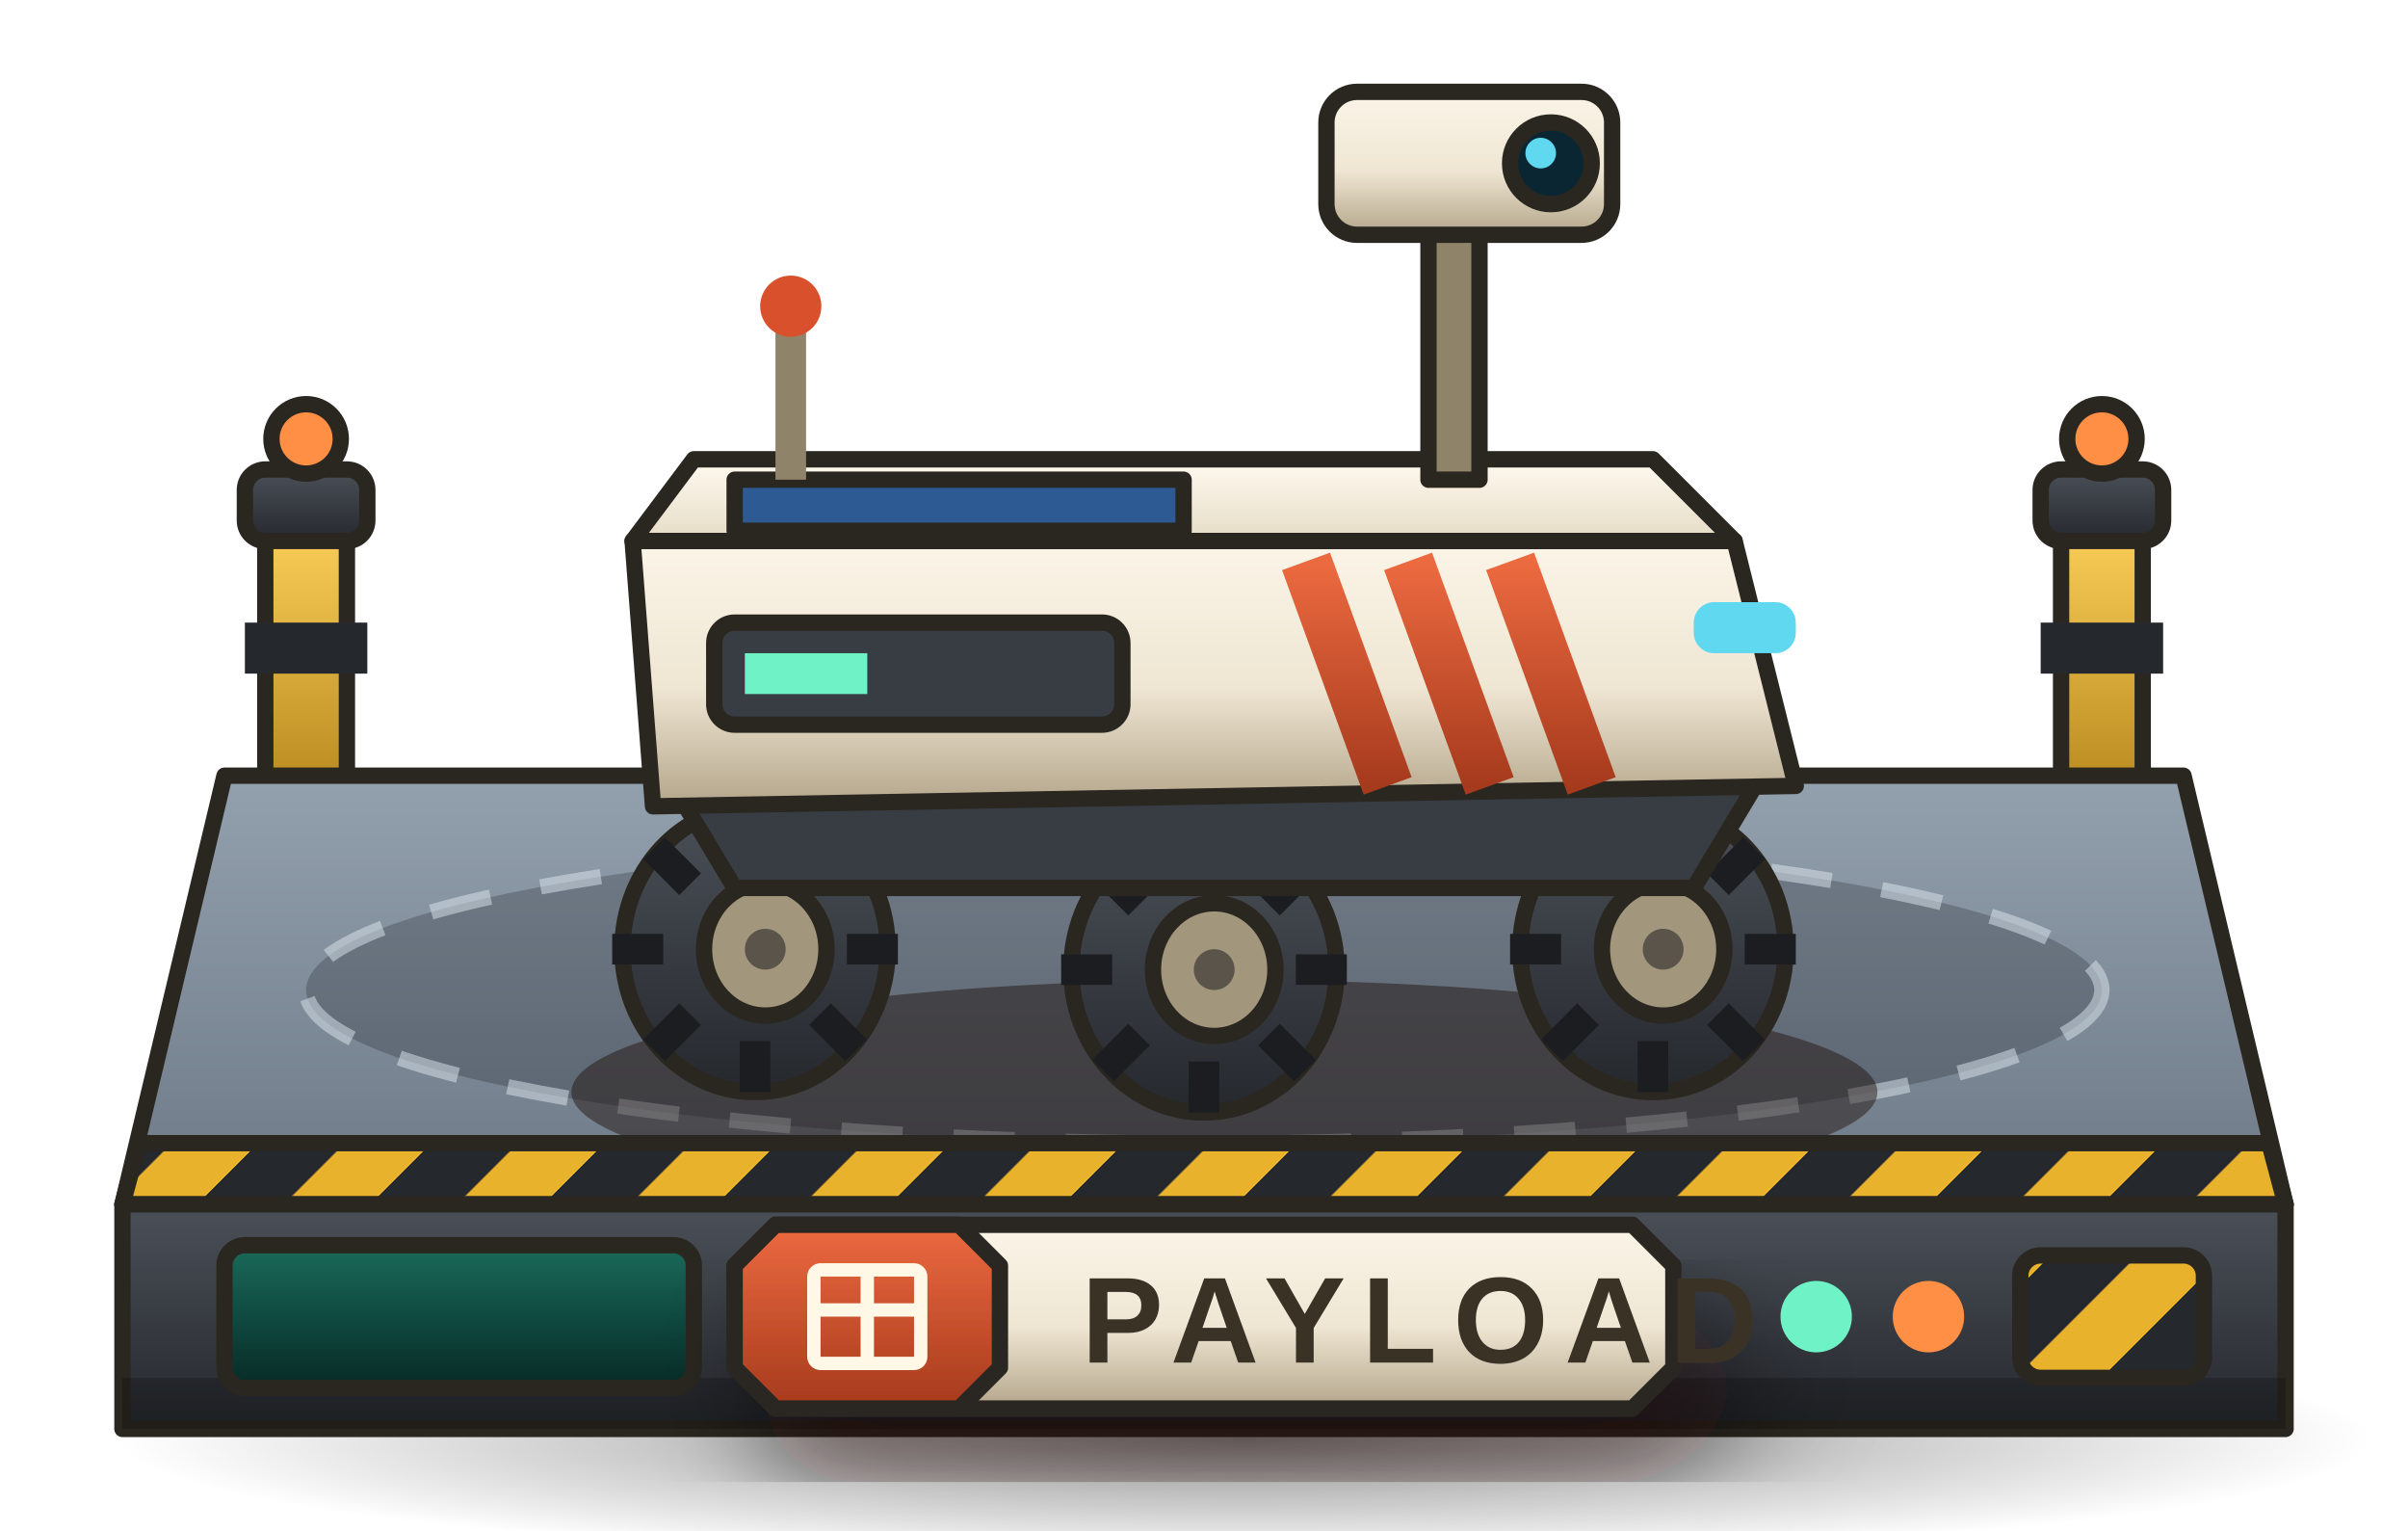
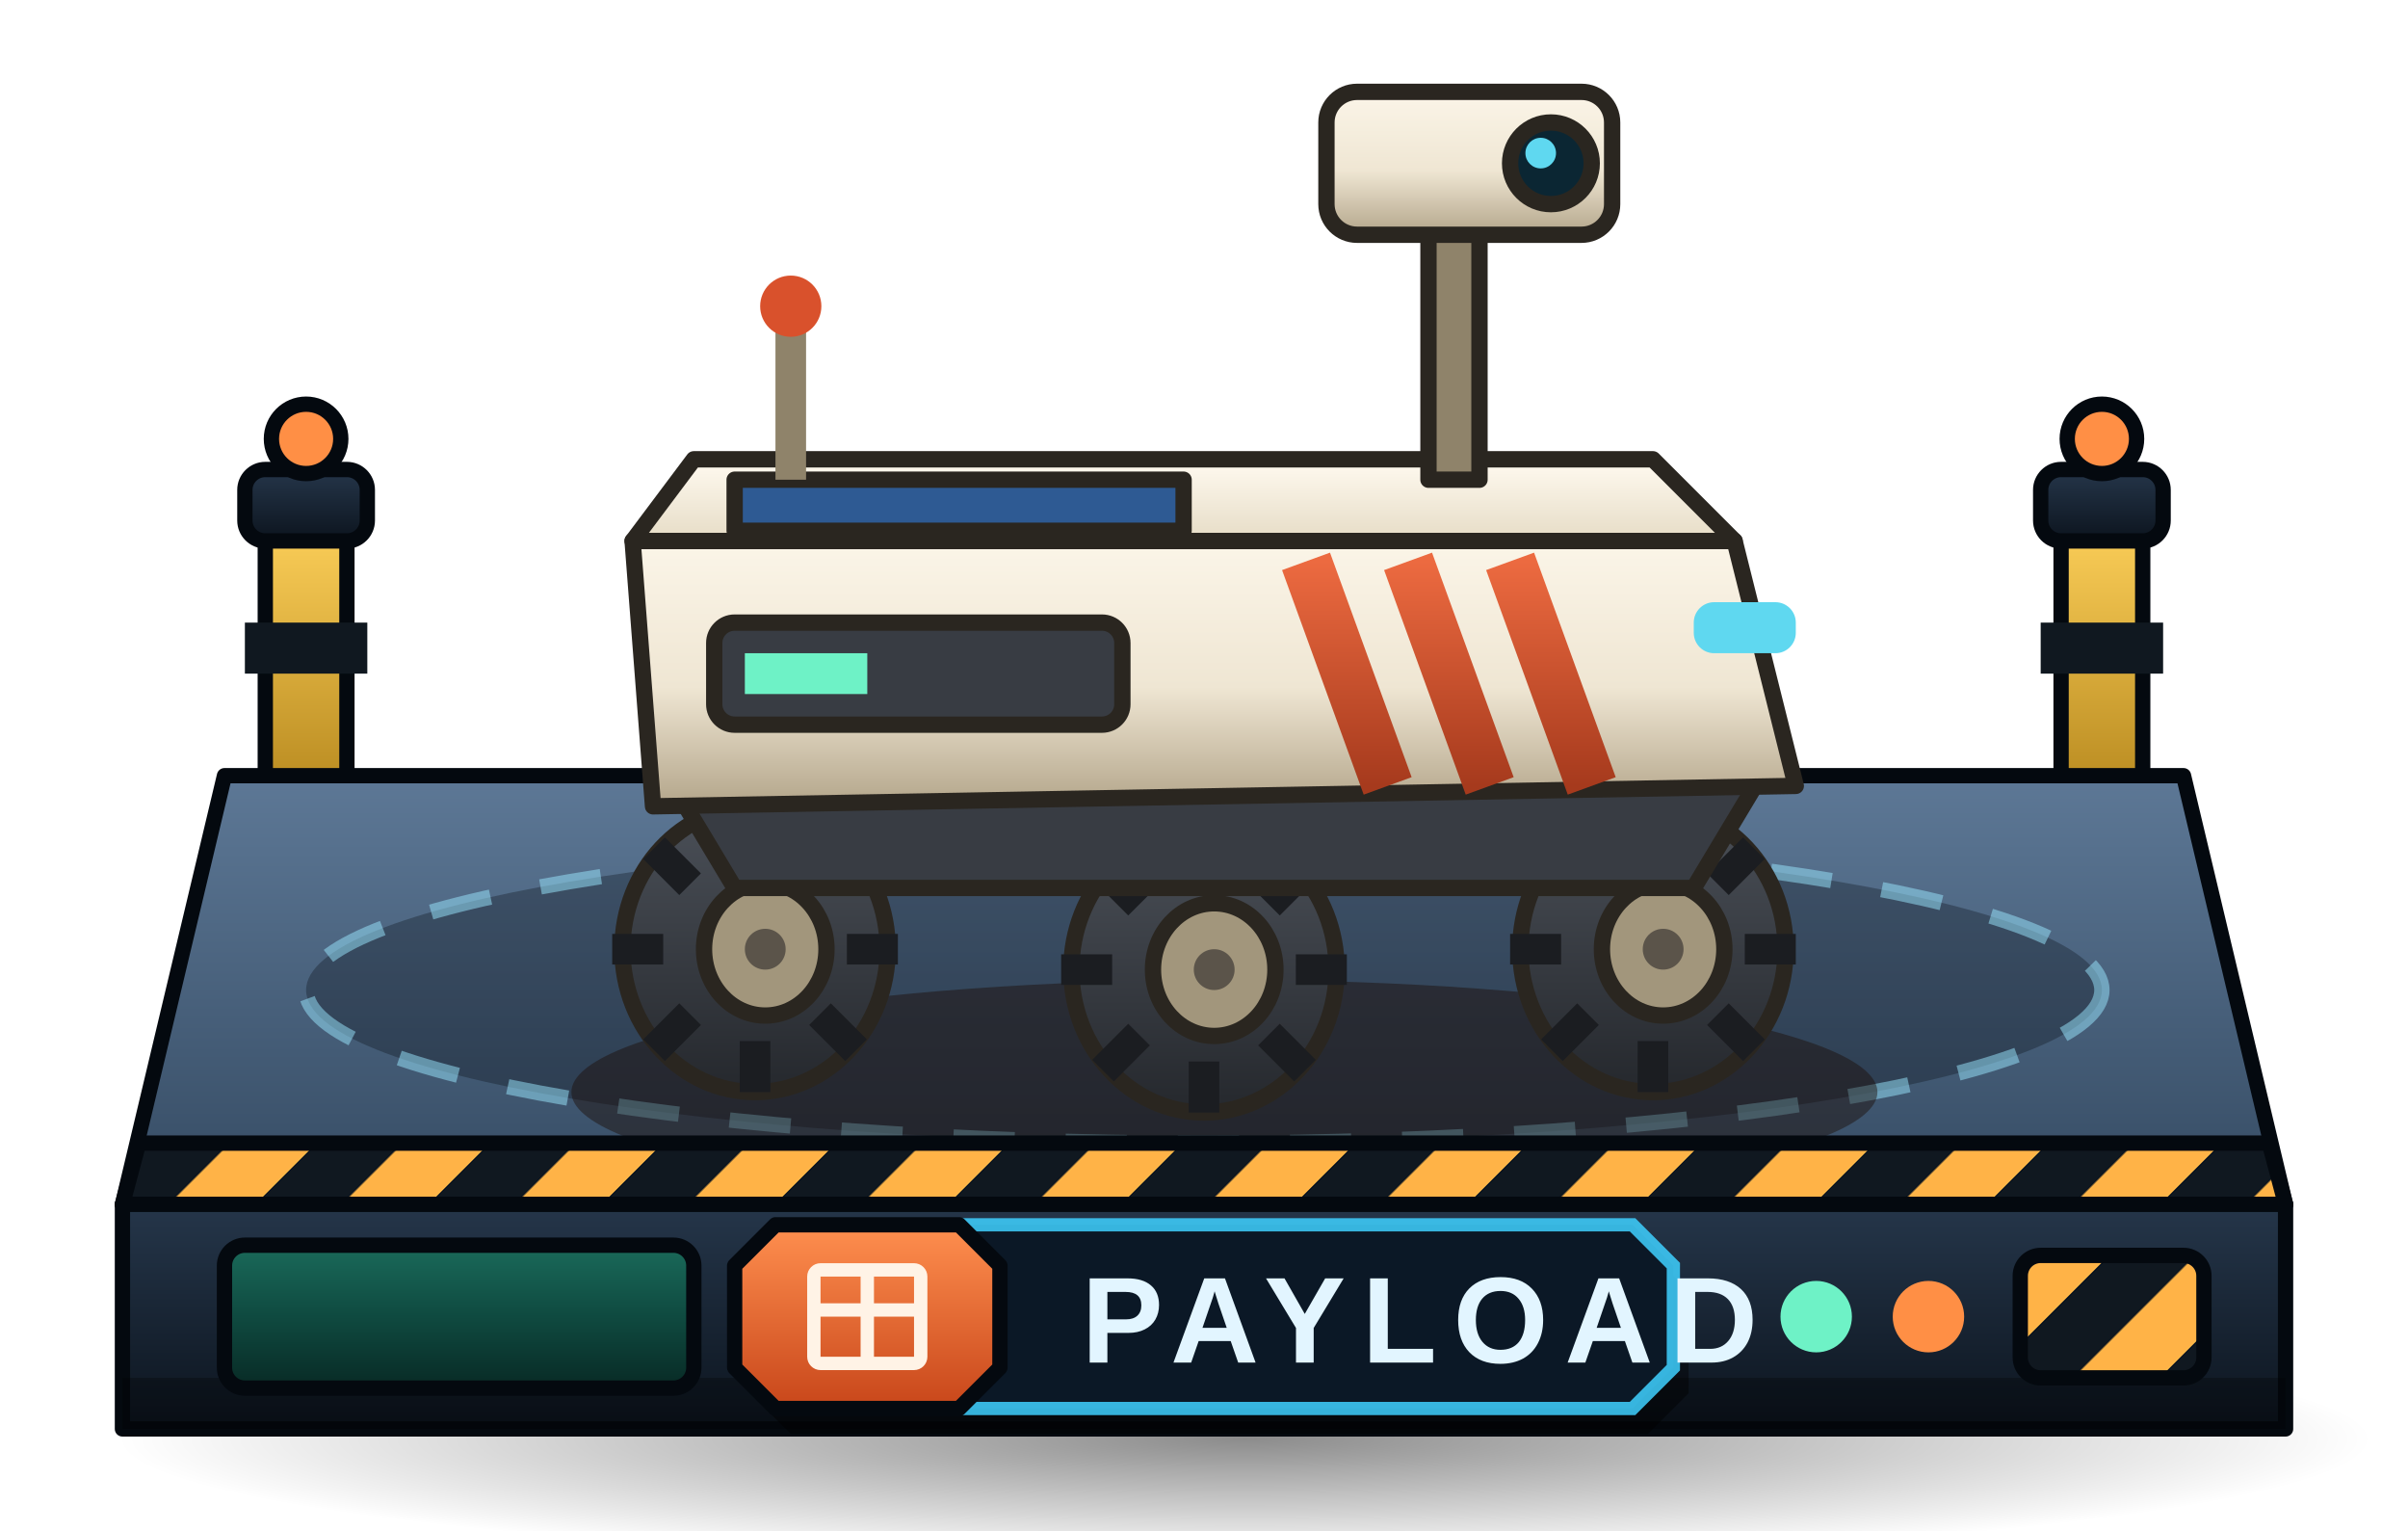
<svg xmlns="http://www.w3.org/2000/svg" viewBox="0 0 236 150" width="236" height="150">
  <defs>
    <linearGradient id="cream" x1="0" y1="0" x2="0" y2="1">
      <stop offset="0" stop-color="#fbf5e8" />
      <stop offset=".55" stop-color="#efe6d3" />
      <stop offset="1" stop-color="#b3a58a" />
    </linearGradient>
    <linearGradient id="creamH" x1="0" y1="0" x2="1" y2="0">
      <stop offset="0" stop-color="#fbf5e8" />
      <stop offset=".6" stop-color="#d9cdb3" />
      <stop offset="1" stop-color="#b3a58a" />
    </linearGradient>
    <linearGradient id="creamTop" x1="0" y1="0" x2="0" y2="1">
      <stop offset="0" stop-color="#fffaf0" />
      <stop offset="1" stop-color="#e6dcc6" />
    </linearGradient>
    <linearGradient id="char" x1="0" y1="0" x2="0" y2="1">
      <stop offset="0" stop-color="#4b5058" />
      <stop offset="1" stop-color="#25282d" />
    </linearGradient>
    <linearGradient id="screen" x1="0" y1="0" x2="0" y2="1">
      <stop offset="0" stop-color="#1a6a5a" />
      <stop offset=".5" stop-color="#0f4a40" />
      <stop offset="1" stop-color="#082a25" />
    </linearGradient>
    <radialGradient id="screenGlow" cx=".5" cy=".5" r=".6">
      <stop offset="0" stop-color="#6ef2c6" stop-opacity=".35" />
      <stop offset="1" stop-color="#6ef2c6" stop-opacity="0" />
    </radialGradient>
    <linearGradient id="red" x1="0" y1="0" x2="0" y2="1">
      <stop offset="0" stop-color="#ec6a40" />
      <stop offset="1" stop-color="#a63a1d" />
    </linearGradient>
    <linearGradient id="yel" x1="0" y1="0" x2="0" y2="1">
      <stop offset="0" stop-color="#ffd25c" />
      <stop offset="1" stop-color="#a87a12" />
    </linearGradient>
    <linearGradient id="glassSheen" x1="0" y1="0" x2="1" y2="1">
      <stop offset="0" stop-color="#fff" stop-opacity=".16" />
      <stop offset=".35" stop-color="#fff" stop-opacity=".03" />
      <stop offset=".5" stop-color="#fff" stop-opacity=".09" />
      <stop offset=".62" stop-color="#fff" stop-opacity="0" />
    </linearGradient>
    <radialGradient id="lampGlow" cx=".5" cy=".5" r=".5">
      <stop offset="0" stop-color="#ffd9a0" stop-opacity=".55" />
      <stop offset="1" stop-color="#ffb066" stop-opacity="0" />
    </radialGradient>
    <radialGradient id="ao" cx=".5" cy=".5" r=".5">
      <stop offset="0" stop-color="#000" stop-opacity=".45" />
      <stop offset="1" stop-color="#000" stop-opacity="0" />
    </radialGradient>
    <filter id="soft" x="-20%" y="-20%" width="140%" height="140%">
      <feGaussianBlur stdDeviation="2.2" />
    </filter>
    <filter id="blur6" x="-50%" y="-50%" width="200%" height="200%">
      <feGaussianBlur stdDeviation="6" />
    </filter>
    <filter id="drop" x="-20%" y="-20%" width="140%" height="160%">
      <feDropShadow dx="3" dy="7" stdDeviation="5" flood-color="#1a0f05" flood-opacity=".45" />
    </filter>
    <linearGradient id="wallG" x1="0" y1="0" x2="0" y2="1">
-       <stop offset="0" stop-color="#e4decd" />
-       <stop offset=".7" stop-color="#d3cbb7" />
-       <stop offset="1" stop-color="#aca38d" />
+       <stop offset="0" stop-color="#1d3350" />
+       <stop offset=".55" stop-color="#162840" />
+       <stop offset="1" stop-color="#0d1a2a" />
+     </linearGradient>
+     <linearGradient id="panelG" x1="0" y1="0" x2="0" y2="1">
+       <stop offset="0" stop-color="#24405f" />
+       <stop offset="1" stop-color="#16293f" />
    </linearGradient>
    <linearGradient id="floorG" x1="0" y1="0" x2="0" y2="1">
-       <stop offset="0" stop-color="#66727f" />
-       <stop offset=".35" stop-color="#7c8996" />
-       <stop offset="1" stop-color="#606c79" />
+       <stop offset="0" stop-color="#172433" />
+       <stop offset=".4" stop-color="#1b2a3b" />
+       <stop offset="1" stop-color="#131e2b" />
+     </linearGradient>
+     <linearGradient id="hullH" x1="0" y1="0" x2="1" y2="0">
+       <stop offset="0" stop-color="#0a1522" />
+       <stop offset=".5" stop-color="#1c3048" />
+       <stop offset="1" stop-color="#0a1522" />
+     </linearGradient>
+     <linearGradient id="hullV" x1="0" y1="0" x2="0" y2="1">
+       <stop offset="0" stop-color="#22384f" />
+       <stop offset=".45" stop-color="#132235" />
+       <stop offset="1" stop-color="#070f1a" />
+     </linearGradient>
+     <linearGradient id="cab" x1="0" y1="0" x2="0" y2="1">
+       <stop offset="0" stop-color="#3a5677" />
+       <stop offset=".5" stop-color="#253a54" />
+       <stop offset="1" stop-color="#14202f" />
+     </linearGradient>
+     <linearGradient id="cabH" x1="0" y1="0" x2="1" y2="0">
+       <stop offset="0" stop-color="#3f5d80" />
+       <stop offset=".6" stop-color="#293f5a" />
+       <stop offset="1" stop-color="#162334" />
+     </linearGradient>
+     <linearGradient id="cabTop" x1="0" y1="0" x2="0" y2="1">
+       <stop offset="0" stop-color="#5a7da6" />
+       <stop offset="1" stop-color="#33506f" />
+     </linearGradient>
+     <linearGradient id="dark" x1="0" y1="0" x2="0" y2="1">
+       <stop offset="0" stop-color="#25364a" />
+       <stop offset="1" stop-color="#0c141e" />
+     </linearGradient>
+     <linearGradient id="acc" x1="0" y1="0" x2="0" y2="1">
+       <stop offset="0" stop-color="#ff8f4f" />
+       <stop offset="1" stop-color="#c8461a" />
    </linearGradient>
    <linearGradient id="steelTop" x1="0" y1="0" x2="0" y2="1">
-       <stop offset="0" stop-color="#93a0ad" />
-       <stop offset="1" stop-color="#6d7986" />
+       <stop offset="0" stop-color="#5d7896" />
+       <stop offset="1" stop-color="#354b63" />
    </linearGradient>
    <linearGradient id="steel" x1="0" y1="0" x2="0" y2="1">
-       <stop offset="0" stop-color="#aeb8c2" />
-       <stop offset="1" stop-color="#5f6a76" />
+       <stop offset="0" stop-color="#7d97b3" />
+       <stop offset="1" stop-color="#34485e" />
    </linearGradient>
    <linearGradient id="glassDark" x1="0" y1="0" x2="0" y2="1">
      <stop offset="0" stop-color="#12303f" />
      <stop offset="1" stop-color="#06131c" />
+     </linearGradient>
+     <linearGradient id="screenC" x1="0" y1="0" x2="0" y2="1">
+       <stop offset="0" stop-color="#14506e" />
+       <stop offset=".5" stop-color="#0d3650" />
+       <stop offset="1" stop-color="#071f30" />
    </linearGradient>
    <linearGradient id="coreG" x1="0" y1="0" x2="1" y2="0">
      <stop offset="0" stop-color="#06231f" />
      <stop offset=".5" stop-color="#1f8f76" />
      <stop offset="1" stop-color="#06231f" />
    </linearGradient>
    <linearGradient id="water" x1="0" y1="0" x2="0" y2="1">
      <stop offset="0" stop-color="#7fd6ee" />
      <stop offset="1" stop-color="#2b8fb5" />
    </linearGradient>
+     <linearGradient id="nutri" x1="0" y1="0" x2="0" y2="1">
+       <stop offset="0" stop-color="#a6e87a" />
+       <stop offset="1" stop-color="#3f9a4a" />
+     </linearGradient>
+     <linearGradient id="bag" x1="0" y1="0" x2="0" y2="1">
+       <stop offset="0" stop-color="#8fa5bb" />
+       <stop offset="1" stop-color="#566b82" />
+     </linearGradient>
+     <linearGradient id="rail" x1="0" y1="0" x2="0" y2="1">
+       <stop offset="0" stop-color="#63c3ff" />
+       <stop offset="1" stop-color="#1b6fb0" />
+     </linearGradient>
+     <linearGradient id="led" x1="0" y1="0" x2="0" y2="1">
+       <stop offset="0" stop-color="#ffffff" />
+       <stop offset="1" stop-color="#cfe6ff" />
+     </linearGradient>
    <linearGradient id="aoTop" x1="0" y1="0" x2="0" y2="1">
-       <stop offset="0" stop-color="#0b1118" stop-opacity=".6" />
-       <stop offset="1" stop-color="#0b1118" stop-opacity="0" />
+       <stop offset="0" stop-color="#03070c" stop-opacity=".7" />
+       <stop offset="1" stop-color="#03070c" stop-opacity="0" />
+     </linearGradient>
+     <linearGradient id="aoBot" x1="0" y1="1" x2="0" y2="0">
+       <stop offset="0" stop-color="#03070c" stop-opacity=".55" />
+       <stop offset="1" stop-color="#03070c" stop-opacity="0" />
    </linearGradient>
    <linearGradient id="aoL" x1="0" y1="0" x2="1" y2="0">
-       <stop offset="0" stop-color="#0b1118" stop-opacity=".5" />
-       <stop offset="1" stop-color="#0b1118" stop-opacity="0" />
+       <stop offset="0" stop-color="#03070c" stop-opacity=".6" />
+       <stop offset="1" stop-color="#03070c" stop-opacity="0" />
    </linearGradient>
    <linearGradient id="aoR" x1="1" y1="0" x2="0" y2="0">
-       <stop offset="0" stop-color="#0b1118" stop-opacity=".5" />
-       <stop offset="1" stop-color="#0b1118" stop-opacity="0" />
+       <stop offset="0" stop-color="#03070c" stop-opacity=".6" />
+       <stop offset="1" stop-color="#03070c" stop-opacity="0" />
    </linearGradient>
    <radialGradient id="pool" cx=".5" cy=".5" r=".5">
-       <stop offset="0" stop-color="#eaf6ff" stop-opacity=".2" />
-       <stop offset="1" stop-color="#eaf6ff" stop-opacity="0" />
+       <stop offset="0" stop-color="#bfe6ff" stop-opacity=".16" />
+       <stop offset="1" stop-color="#bfe6ff" stop-opacity="0" />
+     </radialGradient>
+     <radialGradient id="cyanGlow" cx=".5" cy=".5" r=".5">
+       <stop offset="0" stop-color="#3fd0ff" stop-opacity=".4" />
+       <stop offset="1" stop-color="#3fd0ff" stop-opacity="0" />
    </radialGradient>
    <radialGradient id="growGlow" cx=".5" cy=".5" r=".5">
-       <stop offset="0" stop-color="#ff9ad5" stop-opacity=".5" />
+       <stop offset="0" stop-color="#ffd6f0" stop-opacity=".5" />
      <stop offset="1" stop-color="#ff9ad5" stop-opacity="0" />
    </radialGradient>
-     <linearGradient id="pipe" x1="0" y1="0" x2="1" y2="0">
-       <stop offset="0" stop-color="#8a2c14" />
-       <stop offset=".4" stop-color="#e2683e" />
-       <stop offset="1" stop-color="#7a2410" />
-     </linearGradient>
-     <linearGradient id="pipeG" x1="0" y1="0" x2="1" y2="0">
-       <stop offset="0" stop-color="#3a3d42" />
-       <stop offset=".4" stop-color="#7d828a" />
-       <stop offset="1" stop-color="#2c2f33" />
-     </linearGradient>
-     <linearGradient id="pipeH" x1="0" y1="0" x2="0" y2="1">
-       <stop offset="0" stop-color="#8a2c14" />
-       <stop offset=".4" stop-color="#e2683e" />
-       <stop offset="1" stop-color="#7a2410" />
-     </linearGradient>
-     <linearGradient id="pipeGH" x1="0" y1="0" x2="0" y2="1">
-       <stop offset="0" stop-color="#3a3d42" />
-       <stop offset=".4" stop-color="#7d828a" />
-       <stop offset="1" stop-color="#2c2f33" />
-     </linearGradient>
+     <radialGradient id="warmGlow" cx=".5" cy=".5" r=".5">
+       <stop offset="0" stop-color="#ffd9a0" stop-opacity=".5" />
+       <stop offset="1" stop-color="#ffb066" stop-opacity="0" />
+     </radialGradient>
    <pattern id="haz" width="12" height="12" patternUnits="userSpaceOnUse" patternTransform="rotate(45)">
-       <rect width="12" height="12" fill="#e9b22c" />
-       <rect width="6" height="12" fill="#25282d" />
+       <rect width="12" height="12" fill="#ffb347" />
+       <rect width="6" height="12" fill="#101820" />
    </pattern>
    <pattern id="grip" width="9" height="9" patternUnits="userSpaceOnUse">
-       <circle cx="2.5" cy="2.5" r="1.1" fill="#dfe8f0" fill-opacity=".26" />
-       <circle cx="7" cy="7" r="1.1" fill="#10161d" fill-opacity=".3" />
+       <circle cx="2.5" cy="2.5" r="1.1" fill="#bfe6ff" fill-opacity=".2" />
+       <circle cx="7" cy="7" r="1.1" fill="#03070c" fill-opacity=".4" />
+     </pattern>
+     <pattern id="mesh" width="6" height="6" patternUnits="userSpaceOnUse">
+       <path d="M0 0 L6 6 M6 0 L0 6" stroke="#bfe6ff" stroke-opacity=".16" stroke-width=".8" />
+     </pattern>
+     <pattern id="cells" width="14" height="10" patternUnits="userSpaceOnUse">
+       <rect width="14" height="10" fill="#14284a" />
+       <rect x=".8" y=".8" width="12.4" height="8.4" fill="#1d3f74" />
+       <path d="M0 5 H14" stroke="#3f6fb0" stroke-opacity=".5" stroke-width=".6" />
    </pattern>
  </defs>
-   <g transform="translate(-462 -368)">
-     <ellipse cx="584" cy="509" rx="112" ry="12" fill="url(#ao)" />
-     <rect x="488" y="418" width="8" height="34" fill="url(#yel)" stroke="#2a2620" stroke-width="1.6" stroke-linejoin="round" />
-     <rect x="486" y="429" width="12" height="5" fill="#25282d" />
-     <rect x="486" y="414" width="12" height="7" rx="2" fill="url(#char)" stroke="#2a2620" stroke-width="1.6" stroke-linejoin="round" />
-     <circle cx="492" cy="411" r="3.4" fill="#ff8f45" stroke="#2a2620" stroke-width="1.6" stroke-linejoin="round" />
-     <rect x="664" y="418" width="8" height="34" fill="url(#yel)" stroke="#2a2620" stroke-width="1.6" stroke-linejoin="round" />
-     <rect x="662" y="429" width="12" height="5" fill="#25282d" />
-     <rect x="662" y="414" width="12" height="7" rx="2" fill="url(#char)" stroke="#2a2620" stroke-width="1.6" stroke-linejoin="round" />
-     <circle cx="668" cy="411" r="3.4" fill="#ff8f45" stroke="#2a2620" stroke-width="1.6" stroke-linejoin="round" />
-     <path d="M474 486 L484 444 H676 L686 486 Z" fill="url(#steelTop)" stroke="#2a2620" stroke-width="1.6" stroke-linejoin="round" />
-     <ellipse cx="580" cy="465" rx="88" ry="15" fill="#10161d" opacity=".24" />
-     <ellipse cx="580" cy="465" rx="88" ry="15" fill="none" stroke="#dfe8f0" stroke-opacity=".5" stroke-width="1.5" stroke-dasharray="6 5" />
-     <g transform="translate(504 371)">
+   <g transform="translate(-1288 -860)">
+     <ellipse cx="1410" cy="1001" rx="112" ry="12" fill="url(#ao)" />
+     <rect x="1314" y="910" width="8" height="34" fill="url(#yel)" stroke="#04090f" stroke-width="1.5" stroke-linejoin="round" />
+     <rect x="1312" y="921" width="12" height="5" fill="#101820" />
+     <rect x="1312" y="906" width="12" height="7" rx="2" fill="url(#dark)" stroke="#04090f" stroke-width="1.5" stroke-linejoin="round" />
+     <circle cx="1318" cy="903" r="3.4" fill="#ff8f45" stroke="#04090f" stroke-width="1.5" stroke-linejoin="round" />
+     <rect x="1490" y="910" width="8" height="34" fill="url(#yel)" stroke="#04090f" stroke-width="1.5" stroke-linejoin="round" />
+     <rect x="1488" y="921" width="12" height="5" fill="#101820" />
+     <rect x="1488" y="906" width="12" height="7" rx="2" fill="url(#dark)" stroke="#04090f" stroke-width="1.5" stroke-linejoin="round" />
+     <circle cx="1494" cy="903" r="3.4" fill="#ff8f45" stroke="#04090f" stroke-width="1.5" stroke-linejoin="round" />
+     <path d="M1300 978 L1310 936 H1502 L1512 978 Z" fill="url(#steelTop)" stroke="#04090f" stroke-width="1.5" stroke-linejoin="round" />
+     <ellipse cx="1406" cy="957" rx="88" ry="15" fill="#03070c" opacity=".3" />
+     <ellipse cx="1406" cy="957" rx="88" ry="15" fill="none" stroke="#9be8ff" stroke-opacity=".5" stroke-width="1.5" stroke-dasharray="6 5" />
+     <g transform="translate(1330 863)">
      <ellipse cx="78" cy="104" rx="64" ry="11" fill="#1a0b05" opacity=".45" />
      <g>
        <ellipse cx="32" cy="90" rx="13" ry="14" fill="url(#char)" stroke="#2a2620" stroke-width="1.6" stroke-linejoin="round" />
        <rect x="30.5" y="76" width="3" height="5" fill="#1b1d21" transform="rotate(0 32 90)" />
        <rect x="30.5" y="76" width="3" height="5" fill="#1b1d21" transform="rotate(45 32 90)" />
        <rect x="30.5" y="76" width="3" height="5" fill="#1b1d21" transform="rotate(90 32 90)" />
        <rect x="30.5" y="76" width="3" height="5" fill="#1b1d21" transform="rotate(135 32 90)" />
        <rect x="30.5" y="76" width="3" height="5" fill="#1b1d21" transform="rotate(180 32 90)" />
        <rect x="30.5" y="76" width="3" height="5" fill="#1b1d21" transform="rotate(225 32 90)" />
        <rect x="30.5" y="76" width="3" height="5" fill="#1b1d21" transform="rotate(270 32 90)" />
        <rect x="30.5" y="76" width="3" height="5" fill="#1b1d21" transform="rotate(315 32 90)" />
        <ellipse cx="33" cy="90" rx="6" ry="6.5" fill="#a2967c" stroke="#2a2620" stroke-width="1.6" stroke-linejoin="round" />
        <circle cx="33" cy="90" r="2" fill="#5b544a" />
      </g>
      <g>
        <ellipse cx="76" cy="92" rx="13" ry="14" fill="url(#char)" stroke="#2a2620" stroke-width="1.6" stroke-linejoin="round" />
        <rect x="74.5" y="78" width="3" height="5" fill="#1b1d21" transform="rotate(0 76 92)" />
        <rect x="74.5" y="78" width="3" height="5" fill="#1b1d21" transform="rotate(45 76 92)" />
        <rect x="74.5" y="78" width="3" height="5" fill="#1b1d21" transform="rotate(90 76 92)" />
        <rect x="74.5" y="78" width="3" height="5" fill="#1b1d21" transform="rotate(135 76 92)" />
        <rect x="74.5" y="78" width="3" height="5" fill="#1b1d21" transform="rotate(180 76 92)" />
        <rect x="74.5" y="78" width="3" height="5" fill="#1b1d21" transform="rotate(225 76 92)" />
        <rect x="74.5" y="78" width="3" height="5" fill="#1b1d21" transform="rotate(270 76 92)" />
        <rect x="74.5" y="78" width="3" height="5" fill="#1b1d21" transform="rotate(315 76 92)" />
        <ellipse cx="77" cy="92" rx="6" ry="6.5" fill="#a2967c" stroke="#2a2620" stroke-width="1.6" stroke-linejoin="round" />
        <circle cx="77" cy="92" r="2" fill="#5b544a" />
      </g>
      <g>
        <ellipse cx="120" cy="90" rx="13" ry="14" fill="url(#char)" stroke="#2a2620" stroke-width="1.6" stroke-linejoin="round" />
        <rect x="118.5" y="76" width="3" height="5" fill="#1b1d21" transform="rotate(0 120 90)" />
        <rect x="118.5" y="76" width="3" height="5" fill="#1b1d21" transform="rotate(45 120 90)" />
        <rect x="118.5" y="76" width="3" height="5" fill="#1b1d21" transform="rotate(90 120 90)" />
        <rect x="118.5" y="76" width="3" height="5" fill="#1b1d21" transform="rotate(135 120 90)" />
        <rect x="118.5" y="76" width="3" height="5" fill="#1b1d21" transform="rotate(180 120 90)" />
        <rect x="118.5" y="76" width="3" height="5" fill="#1b1d21" transform="rotate(225 120 90)" />
        <rect x="118.5" y="76" width="3" height="5" fill="#1b1d21" transform="rotate(270 120 90)" />
        <rect x="118.5" y="76" width="3" height="5" fill="#1b1d21" transform="rotate(315 120 90)" />
        <ellipse cx="121" cy="90" rx="6" ry="6.5" fill="#a2967c" stroke="#2a2620" stroke-width="1.6" stroke-linejoin="round" />
        <circle cx="121" cy="90" r="2" fill="#5b544a" />
      </g>
      <path d="M24 74 L130 74 L124 84 L30 84 Z" fill="#383c43" stroke="#2a2620" stroke-width="1.6" stroke-linejoin="round" />
      <path d="M20 50 L128 50 L134 74 L22 76 Z" fill="url(#cream)" stroke="#2a2620" stroke-width="1.6" stroke-linejoin="round" />
      <path d="M26 42 L120 42 L128 50 L20 50 Z" fill="url(#creamTop)" stroke="#2a2620" stroke-width="1.6" stroke-linejoin="round" />
      <path d="M86 52 l8 22 M96 52 l8 22 M106 52 l8 22" stroke="url(#red)" stroke-width="5" />
      <rect x="30" y="44" width="44" height="5" fill="#2e5a93" stroke="#2a2620" stroke-width="1.6" stroke-linejoin="round" />
      <rect x="28" y="58" width="40" height="10" rx="2" fill="#383c43" stroke="#2a2620" stroke-width="1.6" stroke-linejoin="round" />
      <rect x="31" y="61" width="12" height="4" fill="#6ef2c6" />
      <rect x="98" y="18" width="5" height="26" fill="#8f836a" stroke="#2a2620" stroke-width="1.6" stroke-linejoin="round" />
      <rect x="88" y="6" width="28" height="14" rx="3" fill="url(#cream)" stroke="#2a2620" stroke-width="1.6" stroke-linejoin="round" />
      <circle cx="110" cy="13" r="4" fill="#0b2633" stroke="#2a2620" stroke-width="1.6" stroke-linejoin="round" />
      <circle cx="109" cy="12" r="1.5" fill="#5fd8f0" />
      <rect x="34" y="28" width="3" height="16" fill="#8f836a" />
      <circle cx="35.5" cy="27" r="3" fill="#d9512c" />
      <rect x="124" y="56" width="10" height="5" rx="2" fill="#5fd8f0" />
    </g>
-     <path d="M474 486 L475.6 480 H684.4 L686 486 Z" fill="url(#haz)" stroke="#2a2620" stroke-width="1.6" stroke-linejoin="round" />
-     <rect x="474" y="486" width="212" height="22" fill="url(#char)" stroke="#2a2620" stroke-width="1.6" stroke-linejoin="round" />
-     <rect x="474" y="503" width="212" height="5" fill="#000" opacity=".22" />
-     <rect x="484" y="490" width="46" height="14" rx="2" fill="url(#screen)" stroke="#2a2620" stroke-width="1.6" stroke-linejoin="round" />
-     <g filter="url(#drop)">
-       <path d="M538 488 H622 L626 492 V502 L622 506 H538 L534 502 V492 Z" fill="url(#cream)" stroke="#2a2620" stroke-width="1.6" stroke-linejoin="round" />
-       <path d="M538 488 H556 L560 492 V502 L556 506 H538 L534 502 V492 Z" fill="url(#red)" stroke="#2a2620" stroke-width="1.6" stroke-linejoin="round" />
-       <g transform="translate(547 497) scale(0.6545455)" fill="none" stroke="#fff8e6" stroke-width="2">
+     <path d="M1300 978 L1301.6 972 H1510.4 L1512 978 Z" fill="url(#haz)" stroke="#04090f" stroke-width="1.5" stroke-linejoin="round" />
+     <rect x="1300" y="978" width="212" height="22" fill="url(#dark)" stroke="#04090f" stroke-width="1.5" stroke-linejoin="round" />
+     <rect x="1300" y="995" width="212" height="5" fill="#000" opacity=".3" />
+     <rect x="1310" y="982" width="46" height="14" rx="2" fill="url(#screen)" stroke="#04090f" stroke-width="1.5" stroke-linejoin="round" />
+     <g>
+       <path d="M1365.5 982.5 H1449.5 L1453.5 986.5 V996.5 L1449.5 1000.5 H1365.5 L1361.5 996.5 V986.5 Z" fill="#000" opacity=".45" />
+       <path d="M1364 980 H1448 L1452 984 V994 L1448 998 H1364 L1360 994 V984 Z" fill="#0b1826" stroke="#3fd0ff" stroke-opacity=".85" stroke-width="1.3" />
+       <path d="M1364 980 H1382 L1386 984 V994 L1382 998 H1364 L1360 994 V984 Z" fill="url(#acc)" stroke="#04090f" stroke-width="1.5" stroke-linejoin="round" />
+       <g transform="translate(1373 989) scale(0.6545455)" fill="none" stroke="#fff3e6" stroke-width="2">
        <rect x="-8" y="-7" width="16" height="14" rx="1" />
        <path d="M-8 -1 H8 M0 -7 V7" />
      </g>
-       <text x="568" y="501.5" font-family="Barlow Condensed, Arial Narrow, Arial" font-weight="700" font-size="12" letter-spacing="1.6" fill="#3a3128">PAYLOAD</text>
+       <text x="1394" y="993.5" font-family="Barlow Condensed, Arial Narrow, Arial" font-weight="700" font-size="12" letter-spacing="1.6" fill="#e2f5ff">PAYLOAD</text>
    </g>
-     <circle cx="640" cy="497" r="3.5" fill="#6ef2c6" />
-     <circle cx="651" cy="497" r="3.5" fill="#ff8f45" />
-     <rect x="660" y="491" width="18" height="12" rx="2" fill="url(#haz)" stroke="#2a2620" stroke-width="1.6" stroke-linejoin="round" />
+     <circle cx="1466" cy="989" r="3.5" fill="#6ef2c6" />
+     <circle cx="1477" cy="989" r="3.5" fill="#ff8f45" />
+     <rect x="1486" y="983" width="18" height="12" rx="2" fill="url(#haz)" stroke="#04090f" stroke-width="1.5" stroke-linejoin="round" />
  </g>
</svg>
